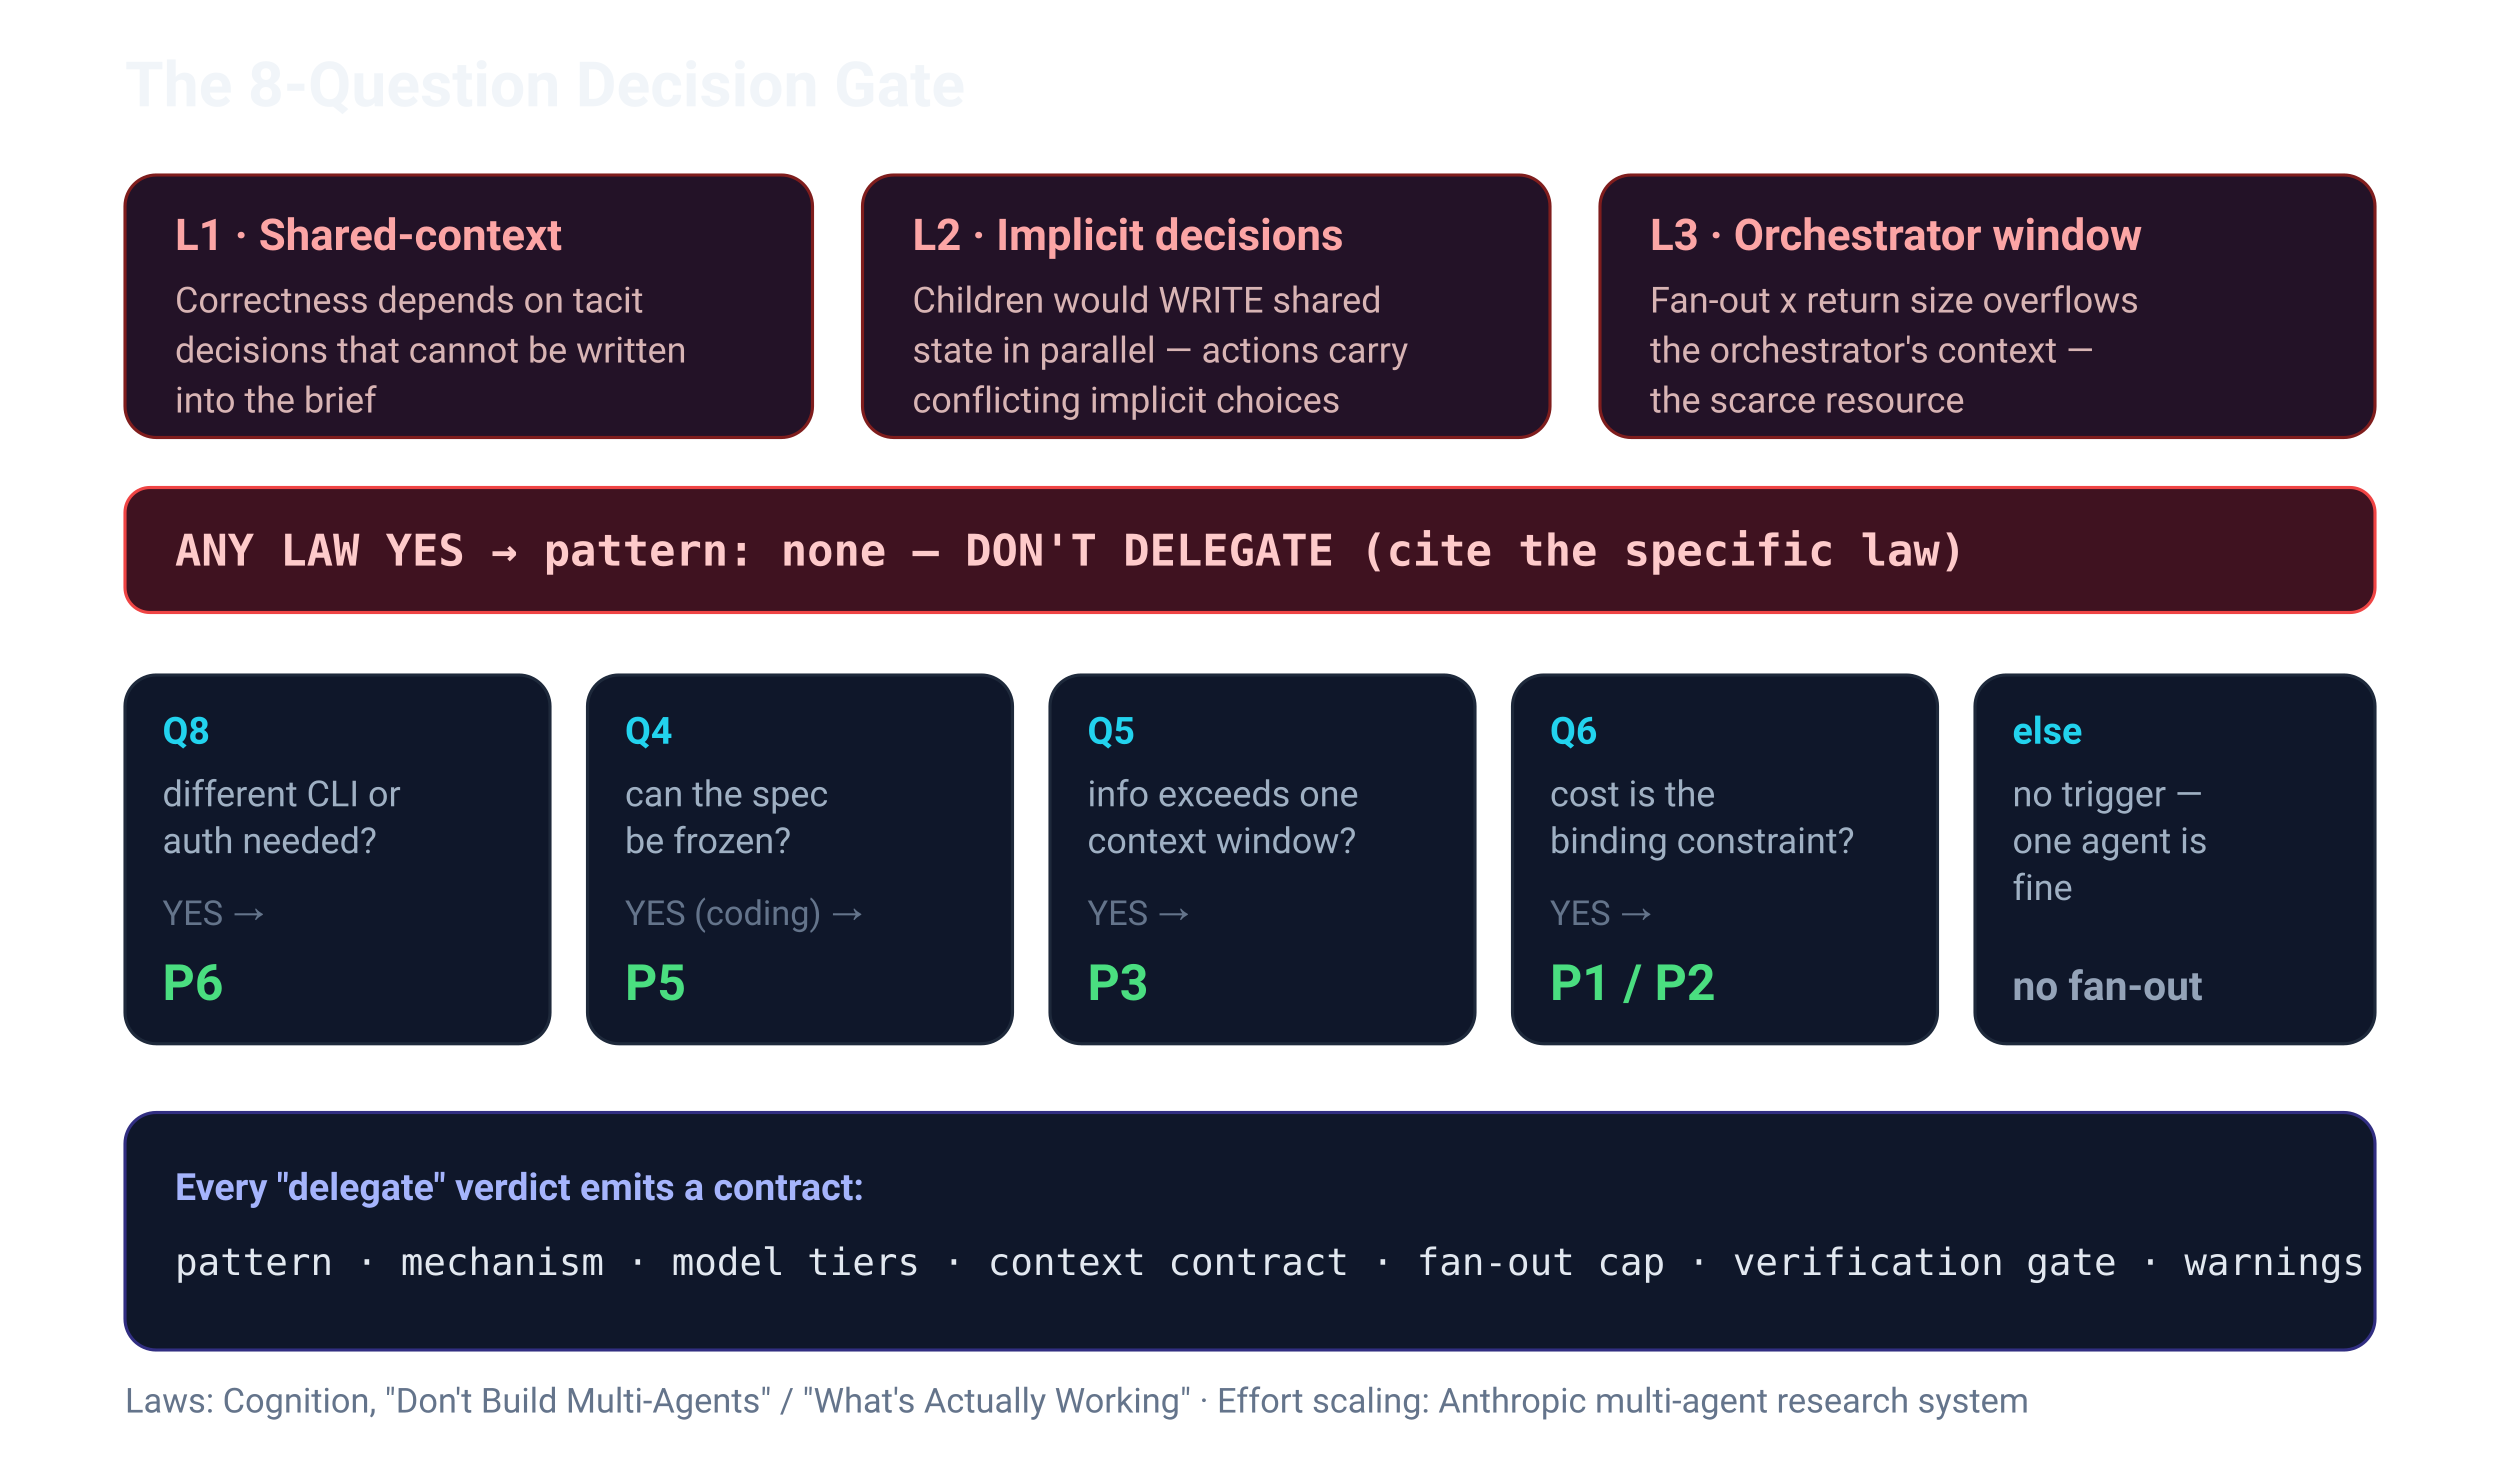
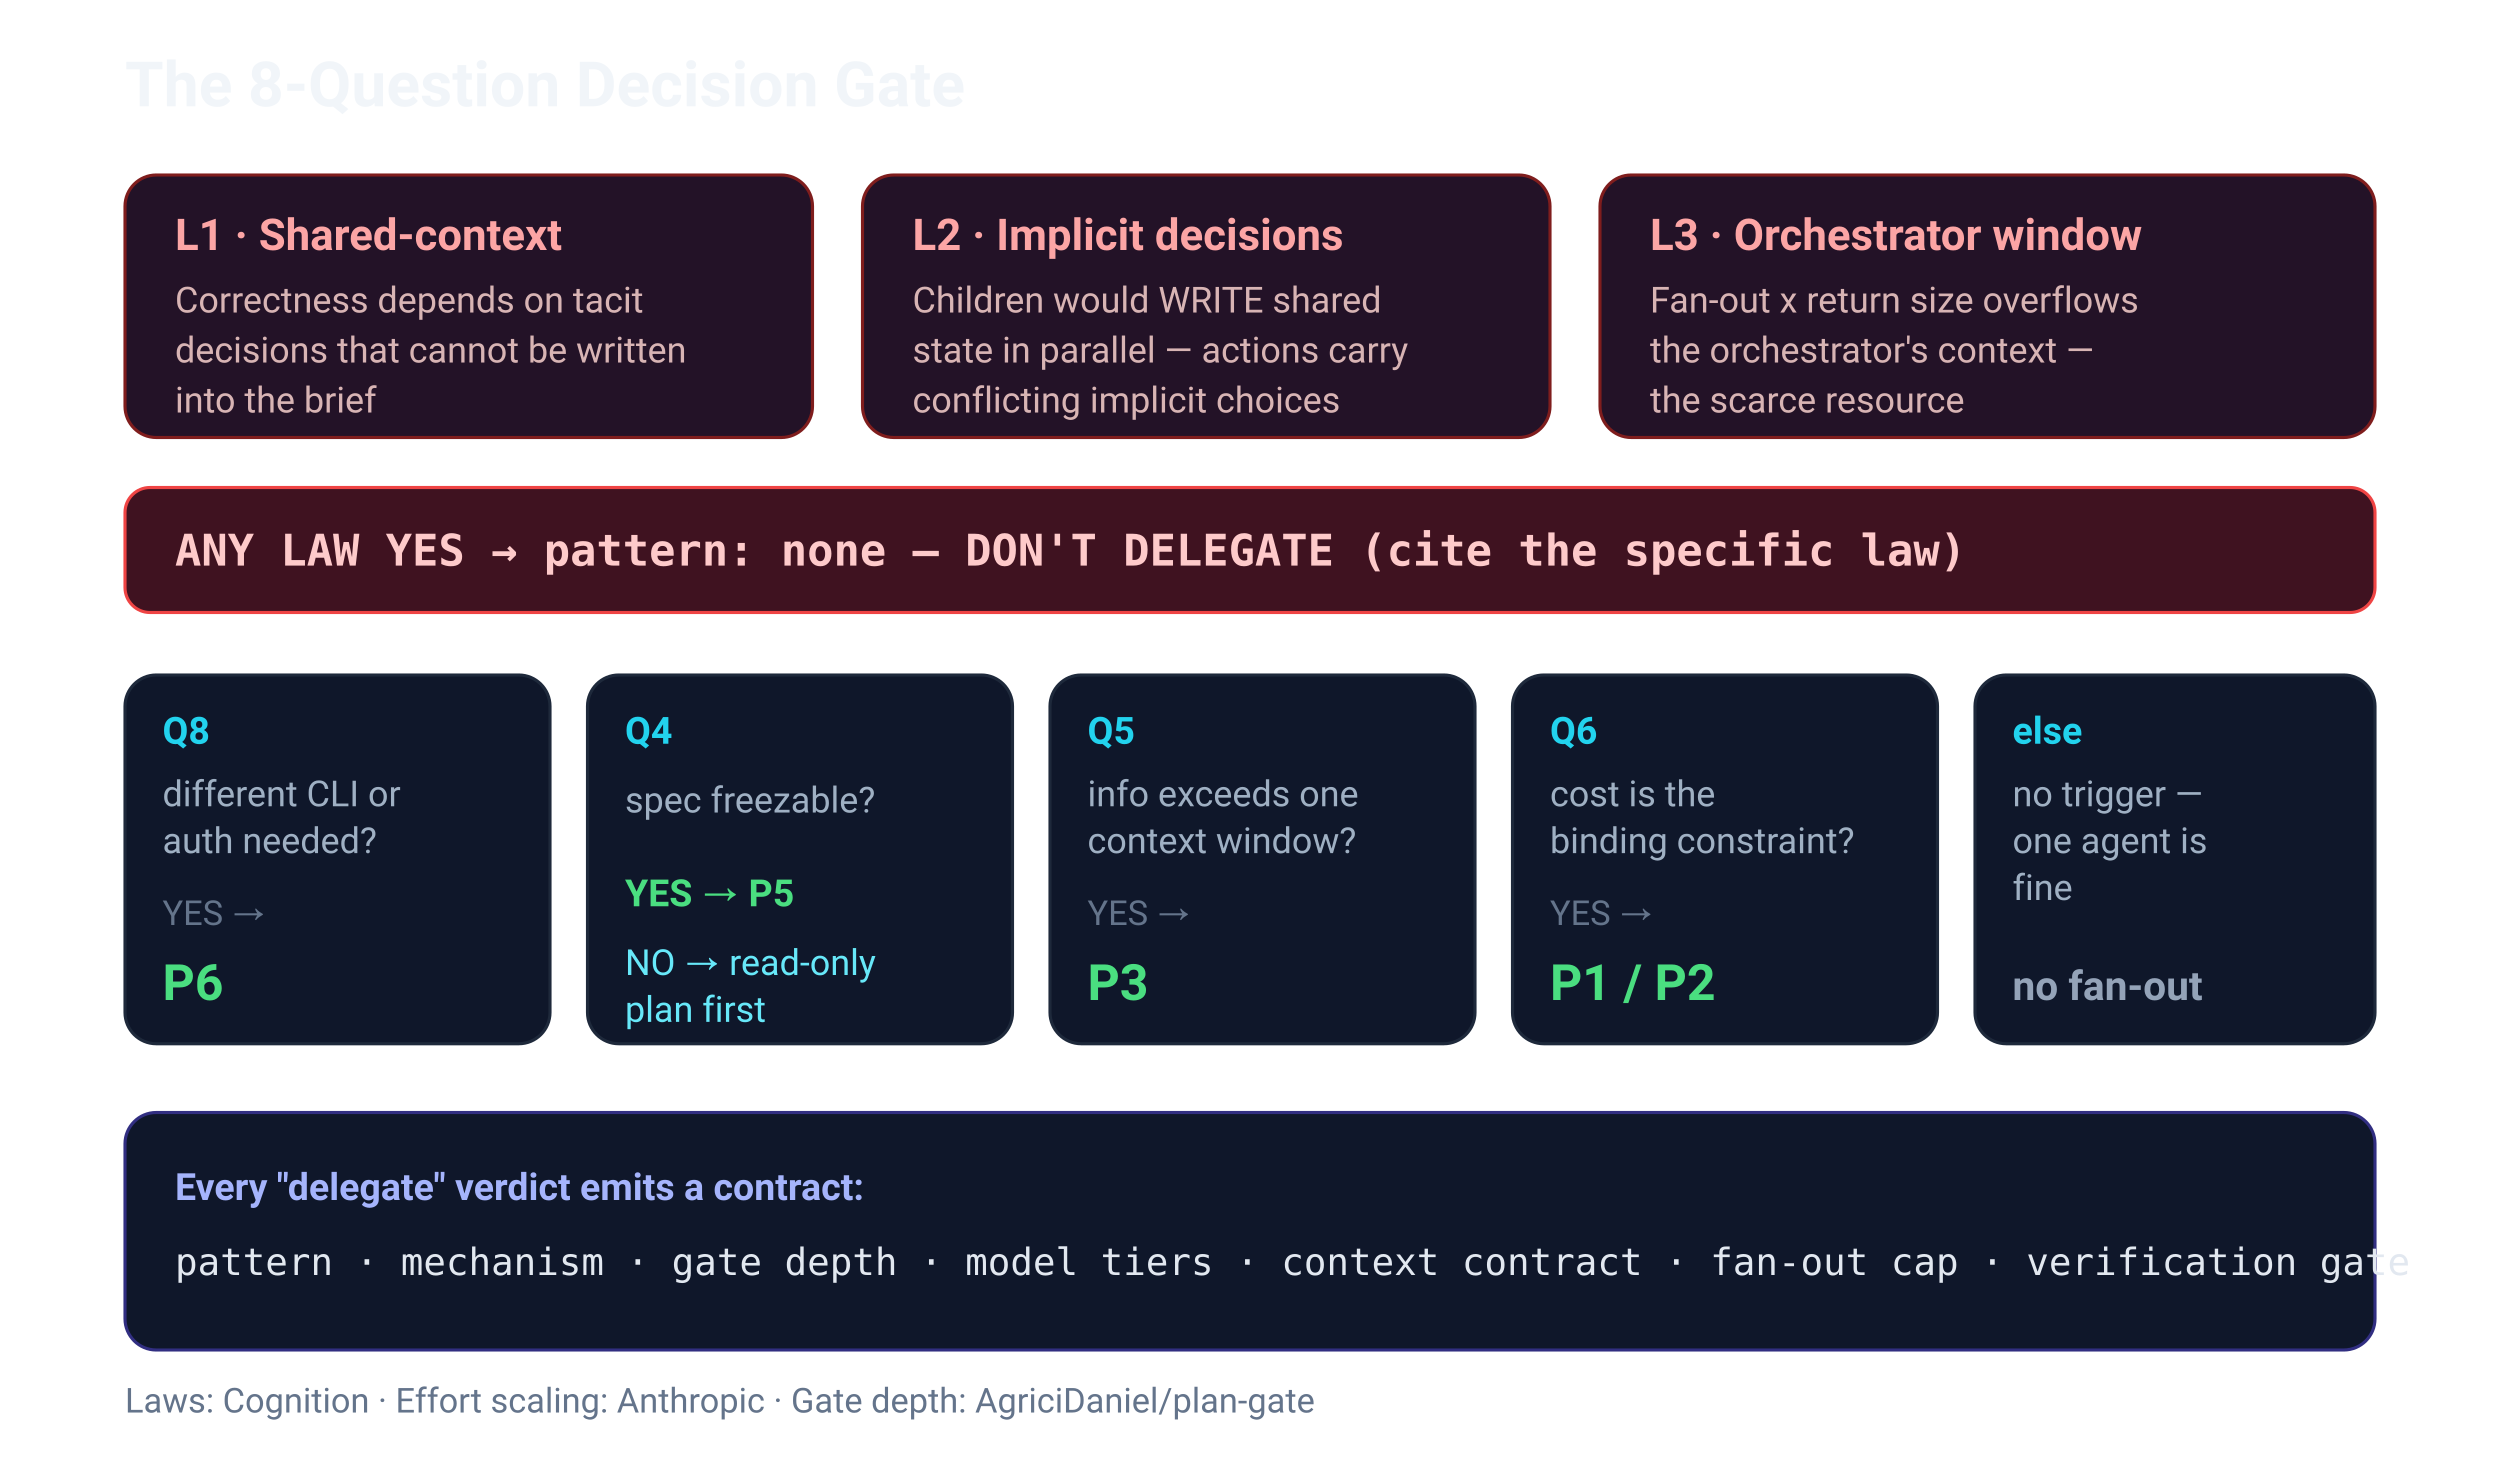
<svg xmlns="http://www.w3.org/2000/svg" width="800" height="470" viewBox="0 0 800 470" role="img" aria-label="The 8-question delegation decision gate">
  <defs>
    <linearGradient id="accent" x1="0" y1="0" x2="1" y2="0">
      <stop offset="0" stop-color="#6366f1" />
      <stop offset="1" stop-color="#22d3ee" />
    </linearGradient>
  </defs>
  <text x="40" y="34" font-family="-apple-system, 'Segoe UI', Roboto, Helvetica, Arial, sans-serif" font-size="20" font-weight="700" fill="#f1f5f9">The 8-Question Decision Gate</text>
  <g font-family="-apple-system, 'Segoe UI', Roboto, Helvetica, Arial, sans-serif">
    <rect x="40" y="56" width="220" height="84" rx="10" fill="#231227" stroke="#7f1d1d" />
    <text x="56" y="80" font-size="14" font-weight="700" fill="#fca5a5">L1 · Shared-context</text>
    <text x="56" y="100" font-size="11.5" fill="#d8b4b4">Correctness depends on tacit</text>
    <text x="56" y="116" font-size="11.5" fill="#d8b4b4">decisions that cannot be written</text>
    <text x="56" y="132" font-size="11.5" fill="#d8b4b4">into the brief</text>
    <rect x="276" y="56" width="220" height="84" rx="10" fill="#231227" stroke="#7f1d1d" />
    <text x="292" y="80" font-size="14" font-weight="700" fill="#fca5a5">L2 · Implicit decisions</text>
    <text x="292" y="100" font-size="11.5" fill="#d8b4b4">Children would WRITE shared</text>
    <text x="292" y="116" font-size="11.5" fill="#d8b4b4">state in parallel — actions carry</text>
    <text x="292" y="132" font-size="11.5" fill="#d8b4b4">conflicting implicit choices</text>
    <rect x="512" y="56" width="248" height="84" rx="10" fill="#231227" stroke="#7f1d1d" />
    <text x="528" y="80" font-size="14" font-weight="700" fill="#fca5a5">L3 · Orchestrator window</text>
    <text x="528" y="100" font-size="11.5" fill="#d8b4b4">Fan-out x return size overflows</text>
    <text x="528" y="116" font-size="11.5" fill="#d8b4b4">the orchestrator's context —</text>
    <text x="528" y="132" font-size="11.5" fill="#d8b4b4">the scarce resource</text>
  </g>
  <rect x="40" y="156" width="720" height="40" rx="8" fill="#3f1220" stroke="#ef4444" />
  <text x="56" y="181" font-family="ui-monospace, Menlo, Consolas, monospace" font-size="14" font-weight="700" fill="#fecaca">ANY LAW YES → pattern: none — DON'T DELEGATE (cite the specific law)</text>
  <g font-family="-apple-system, 'Segoe UI', Roboto, Helvetica, Arial, sans-serif">
    <rect x="40" y="216" width="136" height="118" rx="10" fill="#0f172a" stroke="#1e293b" />
    <text x="52" y="238" font-size="12" font-weight="700" fill="#22d3ee">Q8</text>
    <text x="52" y="258" font-size="11.5" fill="#9fb0c3">different CLI or</text>
    <text x="52" y="273" font-size="11.5" fill="#9fb0c3">auth needed?</text>
    <text x="52" y="296" font-size="11" fill="#64748b">YES →</text>
    <text x="52" y="320" font-size="16" font-weight="700" fill="#4ade80">P6</text>
    <rect x="188" y="216" width="136" height="118" rx="10" fill="#0f172a" stroke="#1e293b" />
    <text x="200" y="238" font-size="12" font-weight="700" fill="#22d3ee">Q4</text>
-     <text x="200" y="258" font-size="11.5" fill="#9fb0c3">can the spec</text>
-     <text x="200" y="273" font-size="11.5" fill="#9fb0c3">be frozen?</text>
-     <text x="200" y="296" font-size="11" fill="#64748b">YES (coding) →</text>
-     <text x="200" y="320" font-size="16" font-weight="700" fill="#4ade80">P5</text>
+     <text x="200" y="260" font-size="11.5" fill="#9fb0c3">spec freezable?</text>
+     <text x="200" y="290" font-size="12" font-weight="700" fill="#4ade80">YES → P5</text>
+     <text x="200" y="312" font-size="11.5" fill="#67e8f9">NO → read-only</text>
+     <text x="200" y="327" font-size="11.5" fill="#67e8f9">plan first</text>
    <rect x="336" y="216" width="136" height="118" rx="10" fill="#0f172a" stroke="#1e293b" />
    <text x="348" y="238" font-size="12" font-weight="700" fill="#22d3ee">Q5</text>
    <text x="348" y="258" font-size="11.5" fill="#9fb0c3">info exceeds one</text>
    <text x="348" y="273" font-size="11.5" fill="#9fb0c3">context window?</text>
    <text x="348" y="296" font-size="11" fill="#64748b">YES →</text>
    <text x="348" y="320" font-size="16" font-weight="700" fill="#4ade80">P3</text>
    <rect x="484" y="216" width="136" height="118" rx="10" fill="#0f172a" stroke="#1e293b" />
    <text x="496" y="238" font-size="12" font-weight="700" fill="#22d3ee">Q6</text>
    <text x="496" y="258" font-size="11.5" fill="#9fb0c3">cost is the</text>
    <text x="496" y="273" font-size="11.5" fill="#9fb0c3">binding constraint?</text>
    <text x="496" y="296" font-size="11" fill="#64748b">YES →</text>
    <text x="496" y="320" font-size="16" font-weight="700" fill="#4ade80">P1 / P2</text>
    <rect x="632" y="216" width="128" height="118" rx="10" fill="#0f172a" stroke="#1e293b" />
    <text x="644" y="238" font-size="12" font-weight="700" fill="#22d3ee">else</text>
    <text x="644" y="258" font-size="11.5" fill="#9fb0c3">no trigger —</text>
    <text x="644" y="273" font-size="11.5" fill="#9fb0c3">one agent is</text>
    <text x="644" y="288" font-size="11.5" fill="#9fb0c3">fine</text>
    <text x="644" y="320" font-size="13" font-weight="700" fill="#94a3b8">no fan-out</text>
  </g>
  <rect x="40" y="356" width="720" height="76" rx="10" fill="#0f172a" stroke="#312e81" />
  <text x="56" y="384" font-family="-apple-system, 'Segoe UI', Roboto, Helvetica, Arial, sans-serif" font-size="12" font-weight="700" fill="#a5b4fc">Every "delegate" verdict emits a contract:</text>
-   <text x="56" y="408" font-family="ui-monospace, Menlo, Consolas, monospace" font-size="12" fill="#e2e8f0">pattern · mechanism · model tiers · context contract · fan-out cap · verification gate · warnings</text>
-   <text x="40" y="452" font-family="-apple-system, 'Segoe UI', Roboto, Helvetica, Arial, sans-serif" font-size="11" fill="#64748b">Laws: Cognition, "Don't Build Multi-Agents" / "What's Actually Working" · Effort scaling: Anthropic multi-agent research system</text>
+   <text x="56" y="408" font-family="ui-monospace, Menlo, Consolas, monospace" font-size="12" fill="#e2e8f0">pattern · mechanism · gate depth · model tiers · context contract · fan-out cap · verification gate</text>
+   <text x="40" y="452" font-family="-apple-system, 'Segoe UI', Roboto, Helvetica, Arial, sans-serif" font-size="11" fill="#64748b">Laws: Cognition · Effort scaling: Anthropic · Gate depth: AgriciDaniel/plan-gate</text>
</svg>
